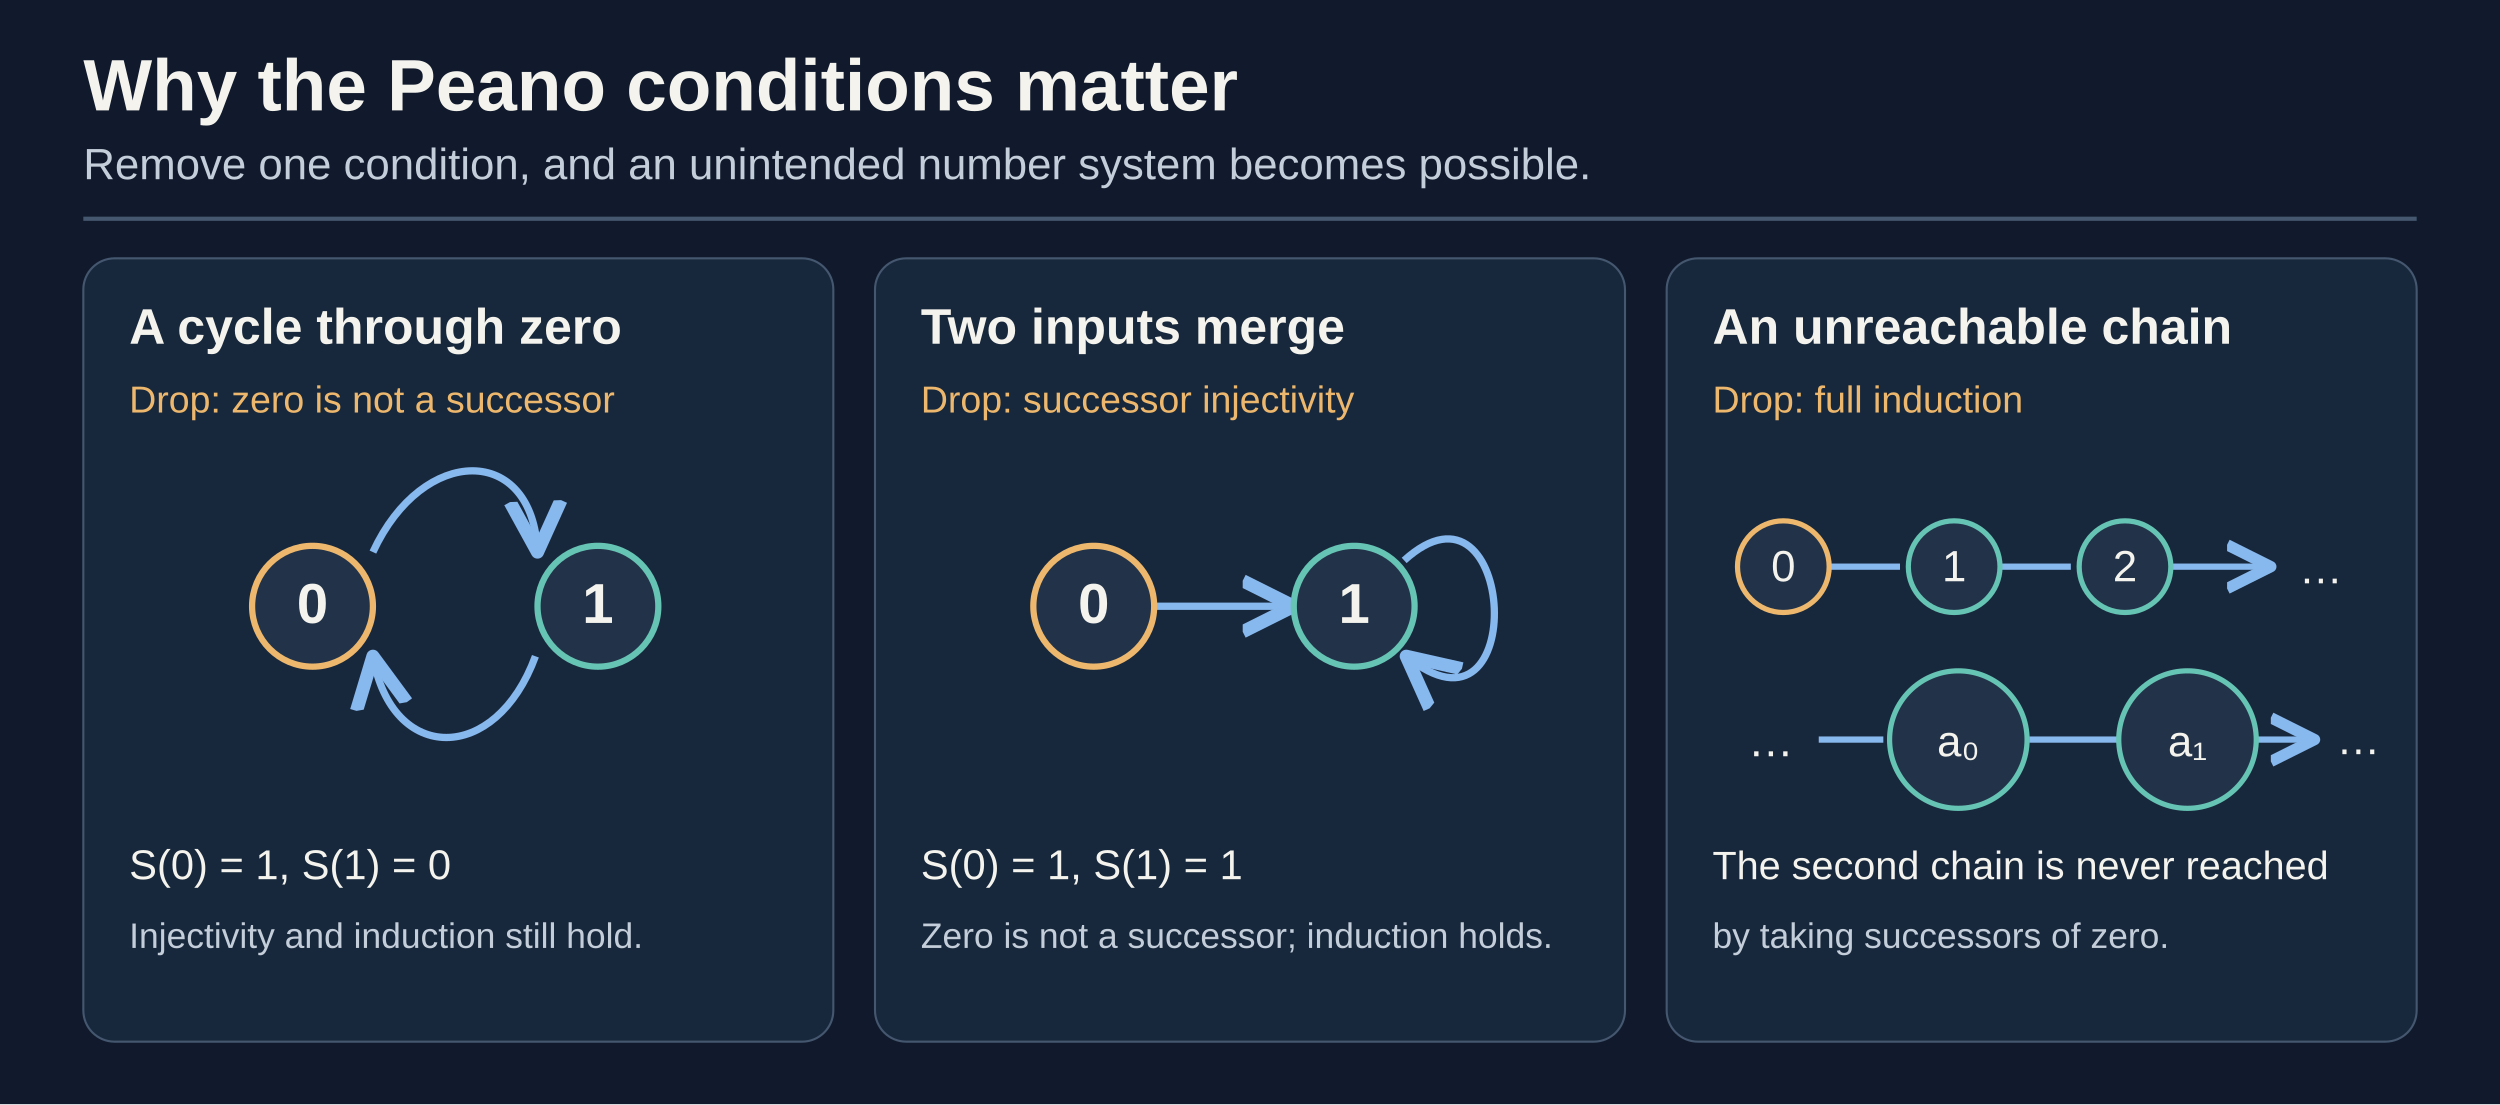
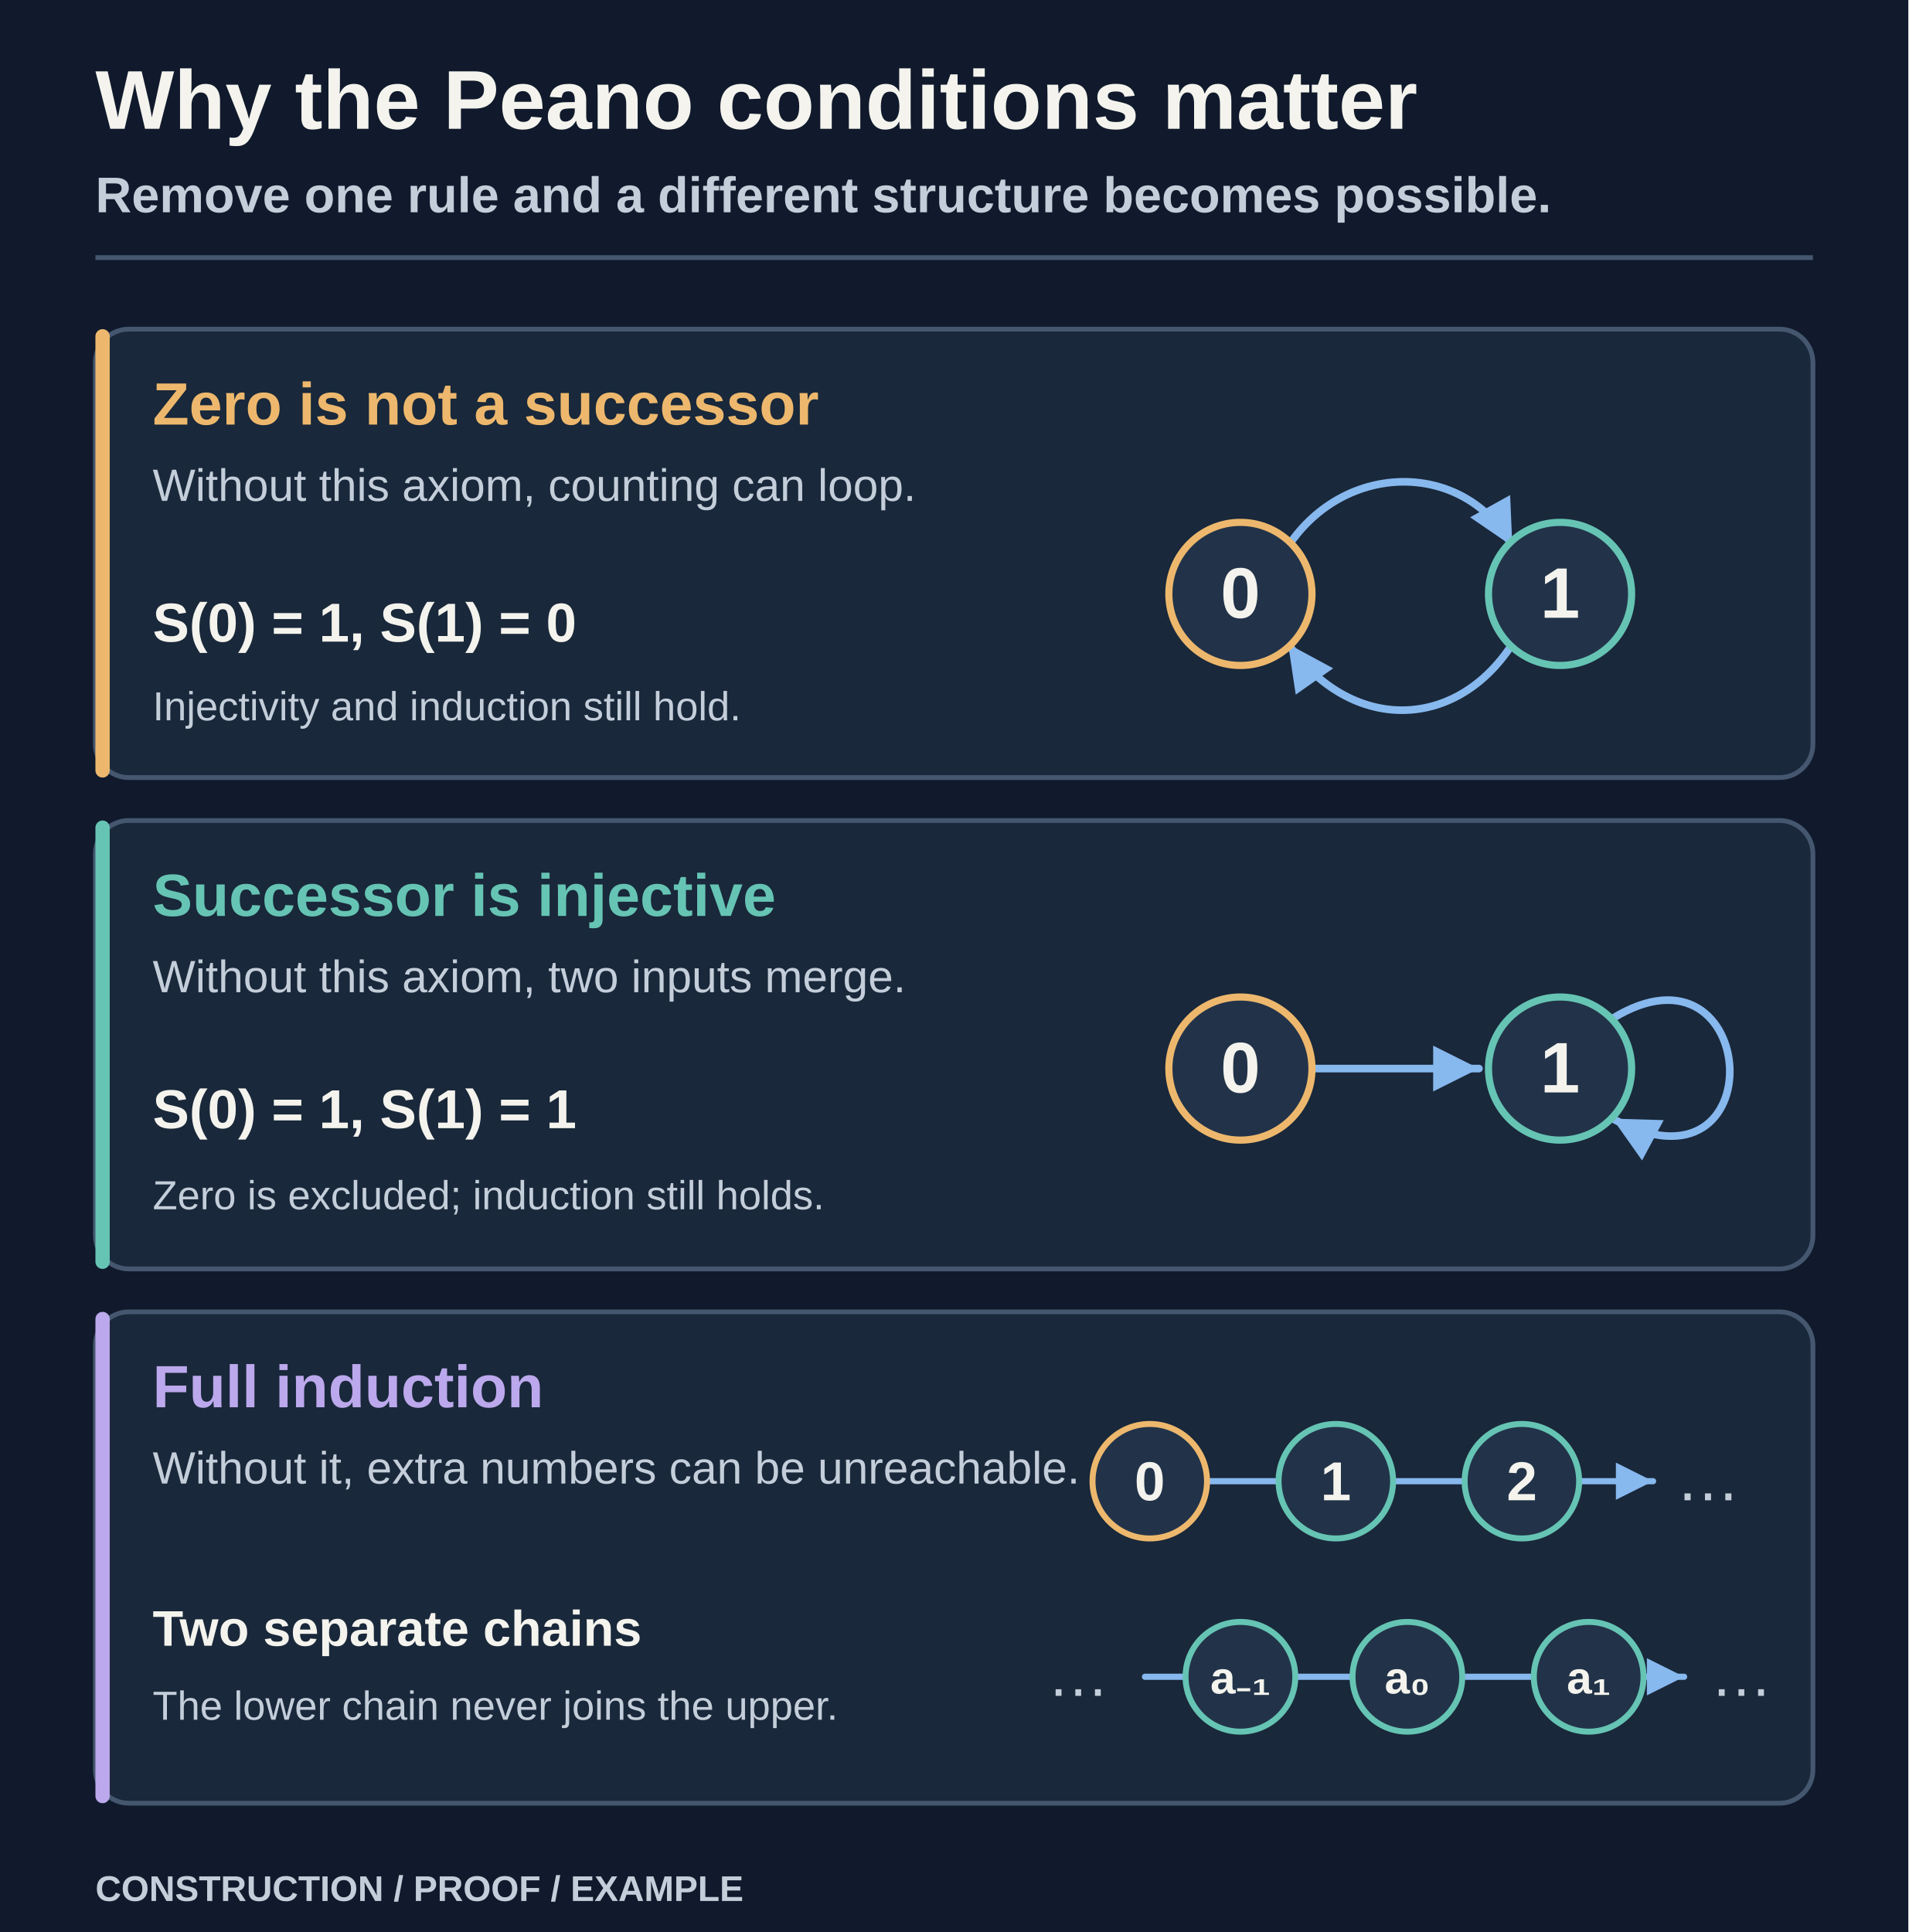
- <svg xmlns="http://www.w3.org/2000/svg" viewBox="0 0 1200 530" role="img" aria-labelledby="title desc">
+ <svg xmlns="http://www.w3.org/2000/svg" viewBox="0 0 800 810" width="800" height="810" role="img" aria-labelledby="title desc">
  <defs>
-     <marker id="arrow" markerWidth="9" markerHeight="9" refX="7" refY="4.5" orient="auto">
-       <path d="M0 1 L7 4.5 L0 8" fill="none" stroke="#87B8EE" stroke-width="1.8" stroke-linejoin="round" />
+     <marker id="arr" markerWidth="8" markerHeight="8" refX="6" refY="3" orient="auto" markerUnits="strokeWidth">
+       <path d="M0 0 L0 6 L6 3 Z" fill="#87B8EE" />
    </marker>
  </defs>
-   <rect width="1200" height="530" fill="#101A2C" />
-   <text x="40" y="53" font-family="Arial,Helvetica,sans-serif" font-size="35" font-weight="700" fill="#F4F3ED">Why the Peano conditions matter</text>
-   <text x="40" y="86" font-family="Arial,Helvetica,sans-serif" font-size="21" fill="#C4CEDA">Remove one condition, and an unintended number system becomes possible.</text>
-   <path d="M40 105 H1160" stroke="#45576F" stroke-width="2" />
-   <g font-family="Arial,Helvetica,sans-serif">
-     <rect x="40" y="124" width="360" height="376" rx="15" fill="#18283C" stroke="#45576F" />
-     <text x="62" y="165" font-size="24" font-weight="700" fill="#F4F3ED">A cycle through zero</text>
-     <text x="62" y="198" font-size="18" fill="#EDB86D">Drop: zero is not a successor</text>
-     <path d="M179 265 C203 213 256 213 258 265" stroke="#87B8EE" stroke-width="3.5" fill="none" marker-end="url(#arrow)" />
-     <path d="M257 315 C238 367 188 367 179 315" stroke="#87B8EE" stroke-width="3.5" fill="none" marker-end="url(#arrow)" />
-     <circle cx="150" cy="291" r="29" fill="#223349" stroke="#EDB86D" stroke-width="3" />
-     <circle cx="287" cy="291" r="29" fill="#223349" stroke="#66C4B4" stroke-width="3" />
-     <text x="150" y="299" font-size="27" text-anchor="middle" font-weight="700" fill="#F4F3ED">0</text>
-     <text x="287" y="299" font-size="27" text-anchor="middle" font-weight="700" fill="#F4F3ED">1</text>
-     <text x="62" y="422" font-size="20" fill="#F4F3ED">S(0) = 1,  S(1) = 0</text>
-     <text x="62" y="455" font-size="17" fill="#C4CEDA">Injectivity and induction still hold.</text>
-     <rect x="420" y="124" width="360" height="376" rx="15" fill="#18283C" stroke="#45576F" />
-     <text x="442" y="165" font-size="24" font-weight="700" fill="#F4F3ED">Two inputs merge</text>
-     <text x="442" y="198" font-size="18" fill="#EDB86D">Drop: successor injectivity</text>
-     <path d="M554 291 H621" stroke="#87B8EE" stroke-width="3.5" fill="none" marker-end="url(#arrow)" />
-     <path d="M674 269 C728 220 735 364 675 315" stroke="#87B8EE" stroke-width="3.5" fill="none" marker-end="url(#arrow)" />
-     <circle cx="525" cy="291" r="29" fill="#223349" stroke="#EDB86D" stroke-width="3" />
-     <circle cx="650" cy="291" r="29" fill="#223349" stroke="#66C4B4" stroke-width="3" />
-     <text x="525" y="299" font-size="27" text-anchor="middle" font-weight="700" fill="#F4F3ED">0</text>
-     <text x="650" y="299" font-size="27" text-anchor="middle" font-weight="700" fill="#F4F3ED">1</text>
-     <text x="442" y="422" font-size="20" fill="#F4F3ED">S(0) = 1,  S(1) = 1</text>
-     <text x="442" y="455" font-size="17" fill="#C4CEDA">Zero is not a successor; induction holds.</text>
-     <rect x="800" y="124" width="360" height="376" rx="15" fill="#18283C" stroke="#45576F" />
-     <text x="822" y="165" font-size="24" font-weight="700" fill="#F4F3ED">An unreachable chain</text>
-     <text x="822" y="198" font-size="18" fill="#EDB86D">Drop: full induction</text>
-     <path d="M878 272 H912 M960 272 H994 M1042 272 H1090" stroke="#87B8EE" stroke-width="3" fill="none" marker-end="url(#arrow)" />
-     <circle cx="856" cy="272" r="22" fill="#223349" stroke="#EDB86D" stroke-width="2.5" />
-     <circle cx="938" cy="272" r="22" fill="#223349" stroke="#66C4B4" stroke-width="2.5" />
-     <circle cx="1020" cy="272" r="22" fill="#223349" stroke="#66C4B4" stroke-width="2.5" />
-     <g font-size="21" fill="#F4F3ED" text-anchor="middle">
-       <text x="856" y="279">0</text>
-       <text x="938" y="279">1</text>
-       <text x="1020" y="279">2</text>
-       <text x="1114" y="280">…</text>
-     </g>
-     <path d="M873 355 H904 M974 355 H1018 M1083 355 H1111" stroke="#87B8EE" stroke-width="3" fill="none" marker-end="url(#arrow)" />
-     <text x="850" y="363" font-size="22" fill="#F4F3ED" text-anchor="middle">…</text>
-     <circle cx="940" cy="355" r="33" fill="#223349" stroke="#66C4B4" stroke-width="2.5" />
-     <circle cx="1050" cy="355" r="33" fill="#223349" stroke="#66C4B4" stroke-width="2.5" />
-     <g font-size="21" fill="#F4F3ED" text-anchor="middle">
-       <text x="940" y="363">a₀</text>
-       <text x="1050" y="363">a₁</text>
-       <text x="1132" y="362">…</text>
-     </g>
-     <text x="822" y="422" font-size="19" fill="#F4F3ED">The second chain is never reached</text>
-     <text x="822" y="455" font-size="17" fill="#C4CEDA">by taking successors of zero.</text>
+   <rect width="800" height="810" fill="#101A2C" />
+   <g font-family="Arial,Helvetica,sans-serif" text-anchor="start">
+     <text id="head" x="40" y="54" fill="#F4F3ED" font-size="35" font-weight="750">Why the Peano conditions matter</text>
+     <text x="40" y="89" fill="#C4CEDA" font-size="21" font-weight="550">Remove one rule and a different structure becomes possible.</text>
+     <path d="M40 108 H760" stroke="#45576F" stroke-width="2" />
+     <rect x="40" y="138" width="720" height="188" rx="14" fill="#19283A" stroke="#45576F" stroke-width="2" />
+     <rect x="40" y="138" width="6" height="188" rx="3" fill="#EDB86D" />
+     <text x="64" y="178" fill="#EDB86D" font-size="25" font-weight="750">Zero is not a successor</text>
+     <text x="64" y="210" fill="#C4CEDA" font-size="19" font-weight="500">Without this axiom, counting can loop.</text>
+     <text x="64" y="269" fill="#F4F3ED" font-size="23" font-weight="650">S(0) = 1, S(1) = 0</text>
+     <text x="64" y="302" fill="#C4CEDA" font-size="17">Injectivity and induction still hold.</text>
+     <path d="M540 229 C564 193 614 193 634 229" stroke="#87B8EE" stroke-width="3.2" stroke-linecap="round" fill="none" marker-end="url(#arr)" />
+     <path d="M634 270 C610 307 566 307 540 270" stroke="#87B8EE" stroke-width="3.2" stroke-linecap="round" fill="none" marker-end="url(#arr)" />
+     <circle cx="520" cy="249" r="30" fill="#223349" stroke="#EDB86D" stroke-width="3" />
+     <circle cx="654" cy="249" r="30" fill="#223349" stroke="#66C4B4" stroke-width="3" />
+     <text x="520" y="259" fill="#F4F3ED" font-size="30" font-weight="760" text-anchor="middle">0</text>
+     <text x="654" y="259" fill="#F4F3ED" font-size="30" font-weight="760" text-anchor="middle">1</text>
+     <rect x="40" y="344" width="720" height="188" rx="14" fill="#19283A" stroke="#45576F" stroke-width="2" />
+     <rect x="40" y="344" width="6" height="188" rx="3" fill="#66C4B4" />
+     <text x="64" y="384" fill="#66C4B4" font-size="25" font-weight="750">Successor is injective</text>
+     <text x="64" y="416" fill="#C4CEDA" font-size="19" font-weight="500">Without this axiom, two inputs merge.</text>
+     <text x="64" y="473" fill="#F4F3ED" font-size="23" font-weight="650">S(0) = 1, S(1) = 1</text>
+     <text x="64" y="507" fill="#C4CEDA" font-size="17">Zero is excluded; induction still holds.</text>
+     <path d="M550 448 H620" stroke="#87B8EE" stroke-width="3.2" stroke-linecap="round" fill="none" marker-end="url(#arr)" />
+     <path d="M676 427 C738 389 745 506 676 469" stroke="#87B8EE" stroke-width="3.2" stroke-linecap="round" fill="none" marker-end="url(#arr)" />
+     <circle cx="520" cy="448" r="30" fill="#223349" stroke="#EDB86D" stroke-width="3" />
+     <circle cx="654" cy="448" r="30" fill="#223349" stroke="#66C4B4" stroke-width="3" />
+     <text x="520" y="458" fill="#F4F3ED" font-size="30" font-weight="760" text-anchor="middle">0</text>
+     <text x="654" y="458" fill="#F4F3ED" font-size="30" font-weight="760" text-anchor="middle">1</text>
+     <rect x="40" y="550" width="720" height="206" rx="14" fill="#19283A" stroke="#45576F" stroke-width="2" />
+     <rect x="40" y="550" width="6" height="206" rx="3" fill="#BCA8EC" />
+     <text x="64" y="590" fill="#BCA8EC" font-size="25" font-weight="750">Full induction</text>
+     <text x="64" y="622" fill="#C4CEDA" font-size="19" font-weight="500">Without it, extra numbers can be unreachable.</text>
+     <text x="64" y="690" fill="#F4F3ED" font-size="21" font-weight="600">Two separate chains</text>
+     <text x="64" y="721" fill="#C4CEDA" font-size="17">The lower chain never joins the upper.</text>
+     <path d="M505 621 H536 M584 621 H614 M662 621 H693" fill="none" stroke="#87B8EE" stroke-width="2.6" stroke-linecap="round" marker-end="url(#arr)" />
+     <circle cx="482" cy="621" r="24" fill="#223349" stroke="#EDB86D" stroke-width="2.5" />
+     <circle cx="560" cy="621" r="24" fill="#223349" stroke="#66C4B4" stroke-width="2.5" />
+     <circle cx="638" cy="621" r="24" fill="#223349" stroke="#66C4B4" stroke-width="2.5" />
+     <text x="482" y="629" fill="#F4F3ED" font-size="23" font-weight="740" text-anchor="middle">0</text>
+     <text x="560" y="629" fill="#F4F3ED" font-size="23" font-weight="740" text-anchor="middle">1</text>
+     <text x="638" y="629" fill="#F4F3ED" font-size="23" font-weight="740" text-anchor="middle">2</text>
+     <text x="716" y="629" fill="#C4CEDA" font-size="27" text-anchor="middle">…</text>
+     <text x="452" y="711" fill="#C4CEDA" font-size="26" text-anchor="middle">…</text>
+     <path d="M480 703 H496 M541 703 H566 M614 703 H642 M690 703 H706" fill="none" stroke="#87B8EE" stroke-width="2.6" stroke-linecap="round" marker-end="url(#arr)" />
+     <circle cx="520" cy="703" r="23" fill="#223349" stroke="#66C4B4" stroke-width="2.5" />
+     <circle cx="590" cy="703" r="23" fill="#223349" stroke="#66C4B4" stroke-width="2.5" />
+     <circle cx="666" cy="703" r="23" fill="#223349" stroke="#66C4B4" stroke-width="2.5" />
+     <text x="520" y="710" fill="#F4F3ED" font-size="19" font-weight="700" text-anchor="middle">a₋₁</text>
+     <text x="590" y="710" fill="#F4F3ED" font-size="19" font-weight="700" text-anchor="middle">a₀</text>
+     <text x="666" y="710" fill="#F4F3ED" font-size="19" font-weight="700" text-anchor="middle">a₁</text>
+     <text x="730" y="711" fill="#C4CEDA" font-size="26" text-anchor="middle">…</text>
+     <text x="40" y="797" fill="#C4CEDA" font-size="15" font-weight="750">CONSTRUCTION  /  PROOF  /  EXAMPLE</text>
  </g>
</svg>
